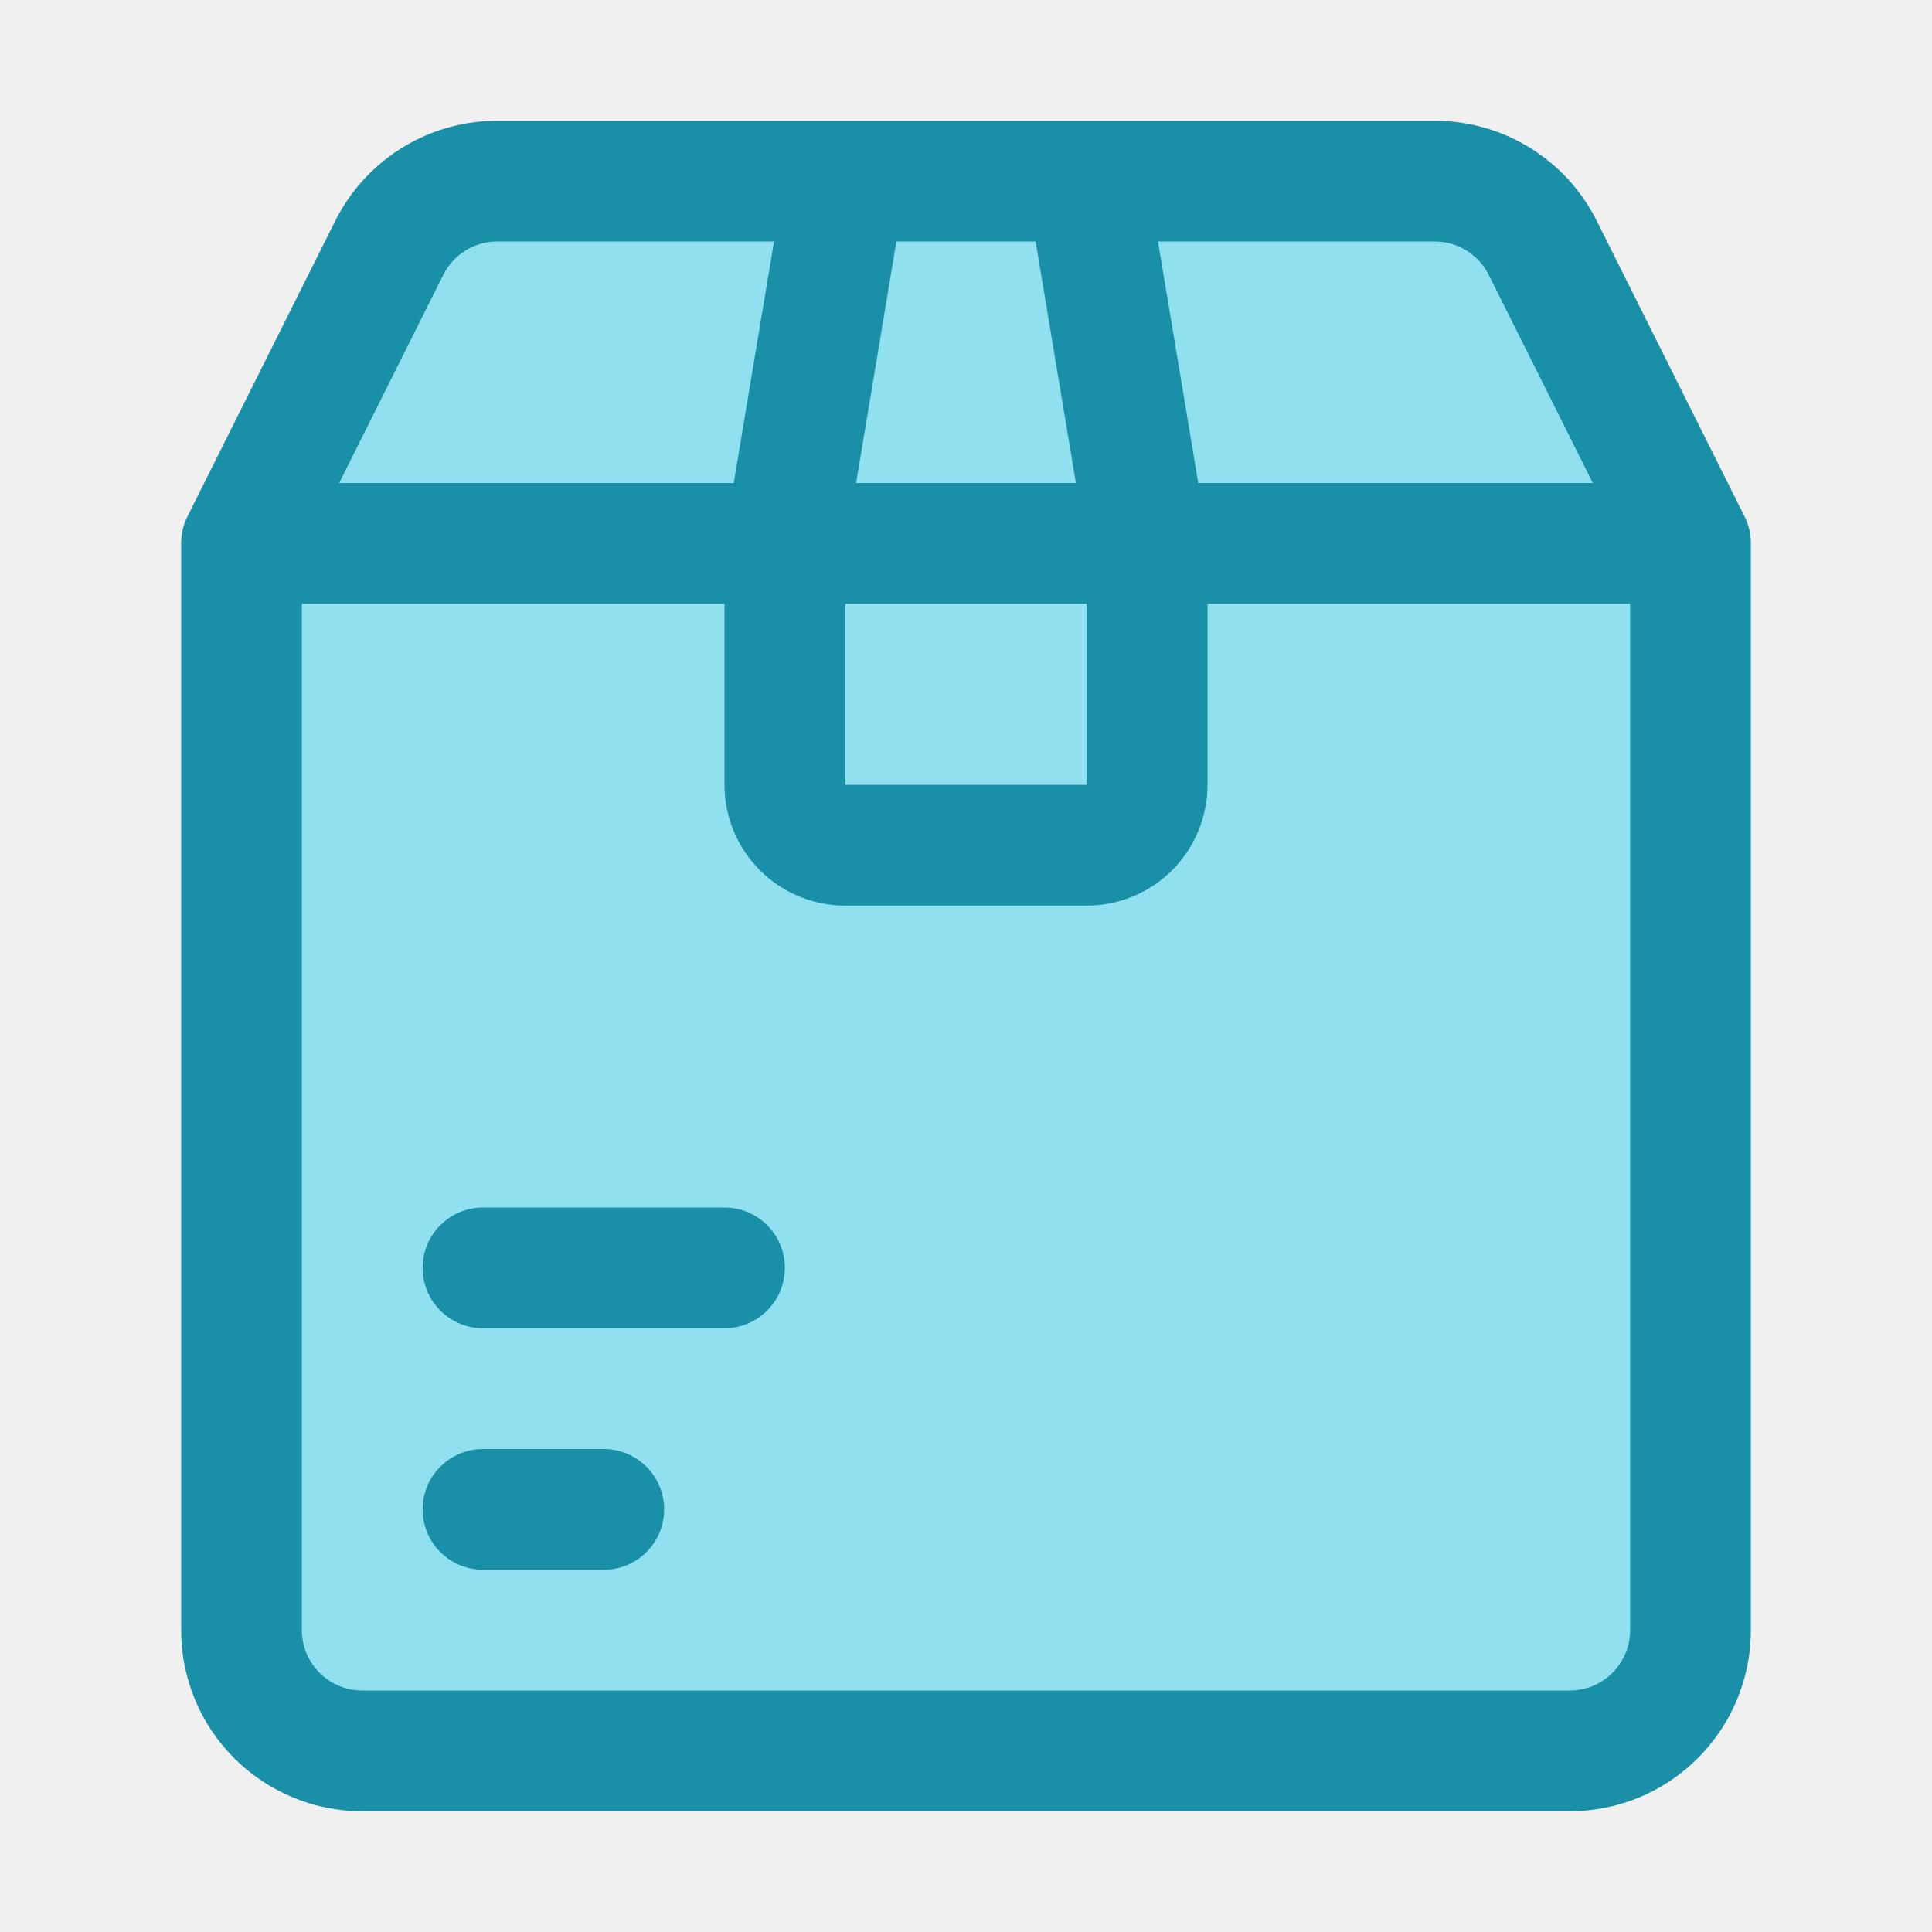
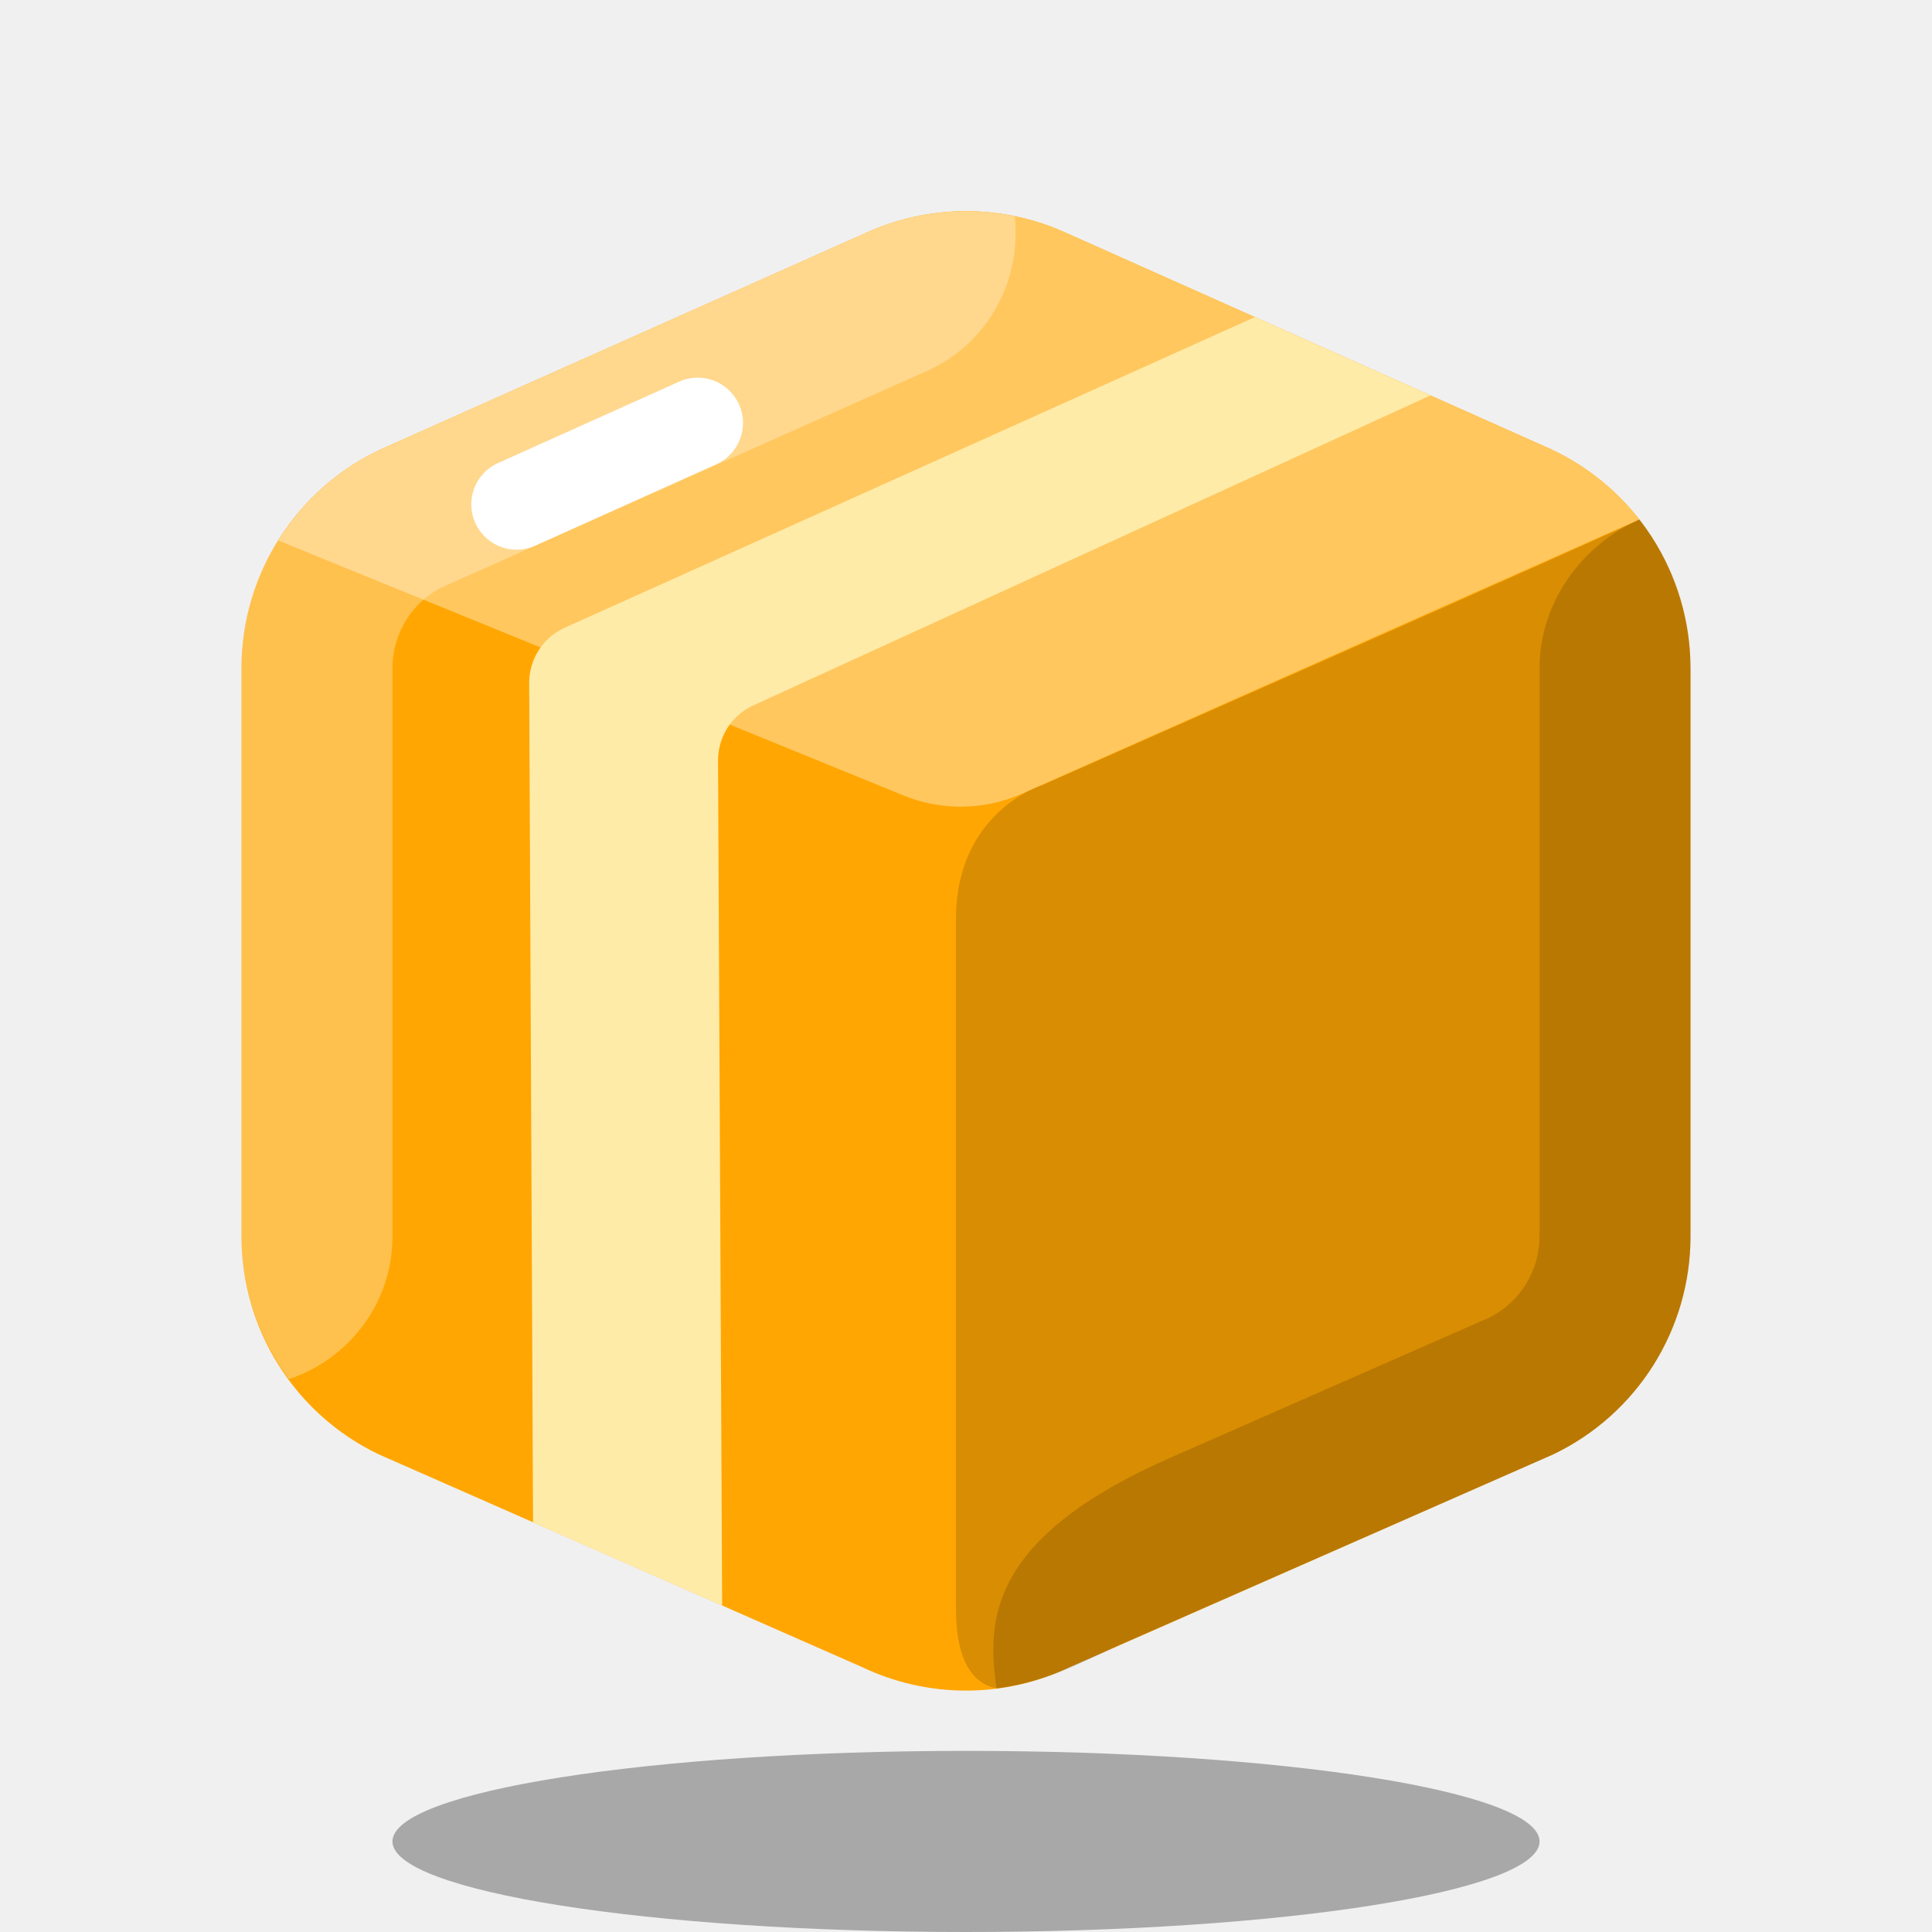
- <svg xmlns="http://www.w3.org/2000/svg" fill="#000000" width="800px" height="800px" viewBox="0 0 32 32" style="fill-rule:evenodd;clip-rule:evenodd;stroke-linejoin:round;stroke-miterlimit:2;" version="1.1" xml:space="preserve">
-   <g transform="matrix(1,0,0,1,-144,-288)">
-     <g transform="matrix(1.2,0,0,1,-29.6,-3)">
-       <path d="M168,300L148,300L148,318C148,318.53 148.176,319.039 148.488,319.414C148.801,319.789 149.225,320 149.667,320C153.433,320 162.567,320 166.333,320C166.775,320 167.199,319.789 167.512,319.414C167.824,319.039 168,318.53 168,318C168,312.935 168,300 168,300Z" style="fill:rgb(144,224,239);" />
-     </g>
-     <path d="M148,297C148,297 149.581,293.839 150.447,292.106C150.786,291.428 151.479,291 152.236,291C155.527,291 164.473,291 167.764,291C168.521,291 169.214,291.428 169.553,292.106C170.419,293.839 172,297 172,297" style="fill:rgb(144,224,239);" />
-     <path d="M167.764,290L152.236,290C151.1,290 150.061,290.642 149.553,291.658L147.115,296.535C147.041,296.674 147,296.832 147,297L147,315C147,315.796 147.316,316.559 147.879,317.121C148.441,317.684 149.204,318 150,318C154.52,318 165.48,318 170,318C170.796,318 171.559,317.684 172.121,317.121C172.684,316.559 173,315.796 173,315C173,309.935 173,297 173,297C173,296.832 172.959,296.674 172.885,296.535L170.447,291.658C169.939,290.642 168.9,290 167.764,290ZM164,298L164,301C164,301.53 163.789,302.039 163.414,302.414C163.039,302.789 162.53,303 162,303C160.89,303 159.11,303 158,303C157.47,303 156.961,302.789 156.586,302.414C156.211,302.039 156,301.53 156,301L156,298L149,298L149,315C149,315.265 149.105,315.52 149.293,315.707C149.48,315.895 149.735,316 150,316L170,316C170.265,316 170.52,315.895 170.707,315.707C170.895,315.52 171,315.265 171,315L171,298L164,298ZM152,314L154,314C154.552,314 155,313.552 155,313C155,312.448 154.552,312 154,312L152,312C151.448,312 151,312.448 151,313C151,313.552 151.448,314 152,314ZM152,310L156,310C156.552,310 157,309.552 157,309C157,308.448 156.552,308 156,308L152,308C151.448,308 151,308.448 151,309C151,309.552 151.448,310 152,310ZM162,301L158,301C158,301 158,298 158,298L162,298L162,301ZM163.18,292L163.847,296L170.382,296L168.658,292.553C168.489,292.214 168.143,292 167.764,292L163.18,292ZM156.82,292L152.236,292C151.857,292 151.511,292.214 151.342,292.553L149.618,296L156.153,296L156.82,292ZM158.18,296L158.847,292L161.153,292L161.82,296L158.18,296Z" style="fill:rgb(25,144,167);" />
-   </g>
+ <svg xmlns="http://www.w3.org/2000/svg" viewBox="0 0 64 64" width="64px" height="64px">
+   <path fill="#ffa602" d="M28.667,7.723l-16,7.138C9.823,16.164,8,19.006,8,22.134v18.828c0,3.079,1.767,5.885,4.545,7.215 l16,7.042c2.185,1.046,4.726,1.046,6.911,0l16-7.042C54.233,46.846,56,44.04,56,40.961V22.134c0-3.128-1.823-5.969-4.667-7.273 l-16-7.138C33.217,6.753,30.783,6.753,28.667,7.723z" />
+   <path fill="#ffc75e" d="M54.308,17.208c-0.772-0.985-1.791-1.804-2.975-2.347l-16-7.138c-2.116-0.97-4.55-0.97-6.667,0 l-16,7.138c-1.455,0.667-2.636,1.739-3.45,3.043l20.72,8.449c1.26,0.514,2.676,0.492,3.919-0.061L54.308,17.208z" />
+   <path d="M34.544,26.002c0,0-2.88,0.857-2.877,4.46c0,4.097,0,19.897,0,22.828c0,1.878,0.658,2.5,1.346,2.643 c0.838-0.107,1.663-0.341,2.442-0.714l16-7.042C54.233,46.846,56,44.04,56,40.961V22.134c0-1.727-0.53-3.427-1.692-4.926 C53.78,17.512,34.544,26.002,34.544,26.002z" opacity=".15" />
+   <path fill="#fff" d="M33.612,7.164c-1.652-0.34-3.385-0.156-4.946,0.559l-16,7.138 C9.823,16.164,8,19.005,8,22.134v18.828c0,1.738,0.578,3.377,1.568,4.724C11.556,45.025,13,43.171,13,40.961V22.134 c0-1.169,0.687-2.24,1.704-2.707l16-7.138C32.744,11.38,33.85,9.271,33.612,7.164z" opacity=".3" />
+   <path d="M56,22.134c0-1.739-0.616-3.56-1.692-4.926C52.433,18.04,51,19.924,51,22.134v18.827 c0,1.127-0.646,2.172-1.65,2.679l-10.482,4.606c-6.148,2.676-6.182,5.44-5.854,7.687c1.484-0.208,2.413-0.653,3.965-1.396 l14.477-6.36C54.233,46.846,56,44.04,56,40.961V22.134z" opacity=".15" />
+   <ellipse cx="32" cy="61" opacity=".3" rx="19" ry="3" />
+   <path fill="#ffeba8" d="M41.569,10.505L18.675,20.809c-0.703,0.332-1.149,1.042-1.145,1.82l0.128,27.802l6.264,2.757 l-0.136-27.986c-0.006-0.774,0.435-1.483,1.133-1.819l22.464-10.284L41.569,10.505z" />
+   <line x1="17.112" x2="23.112" y1="16.708" y2="14.011" fill="none" stroke="#fff" stroke-linecap="round" stroke-linejoin="round" stroke-miterlimit="10" stroke-width="3" />
</svg>
